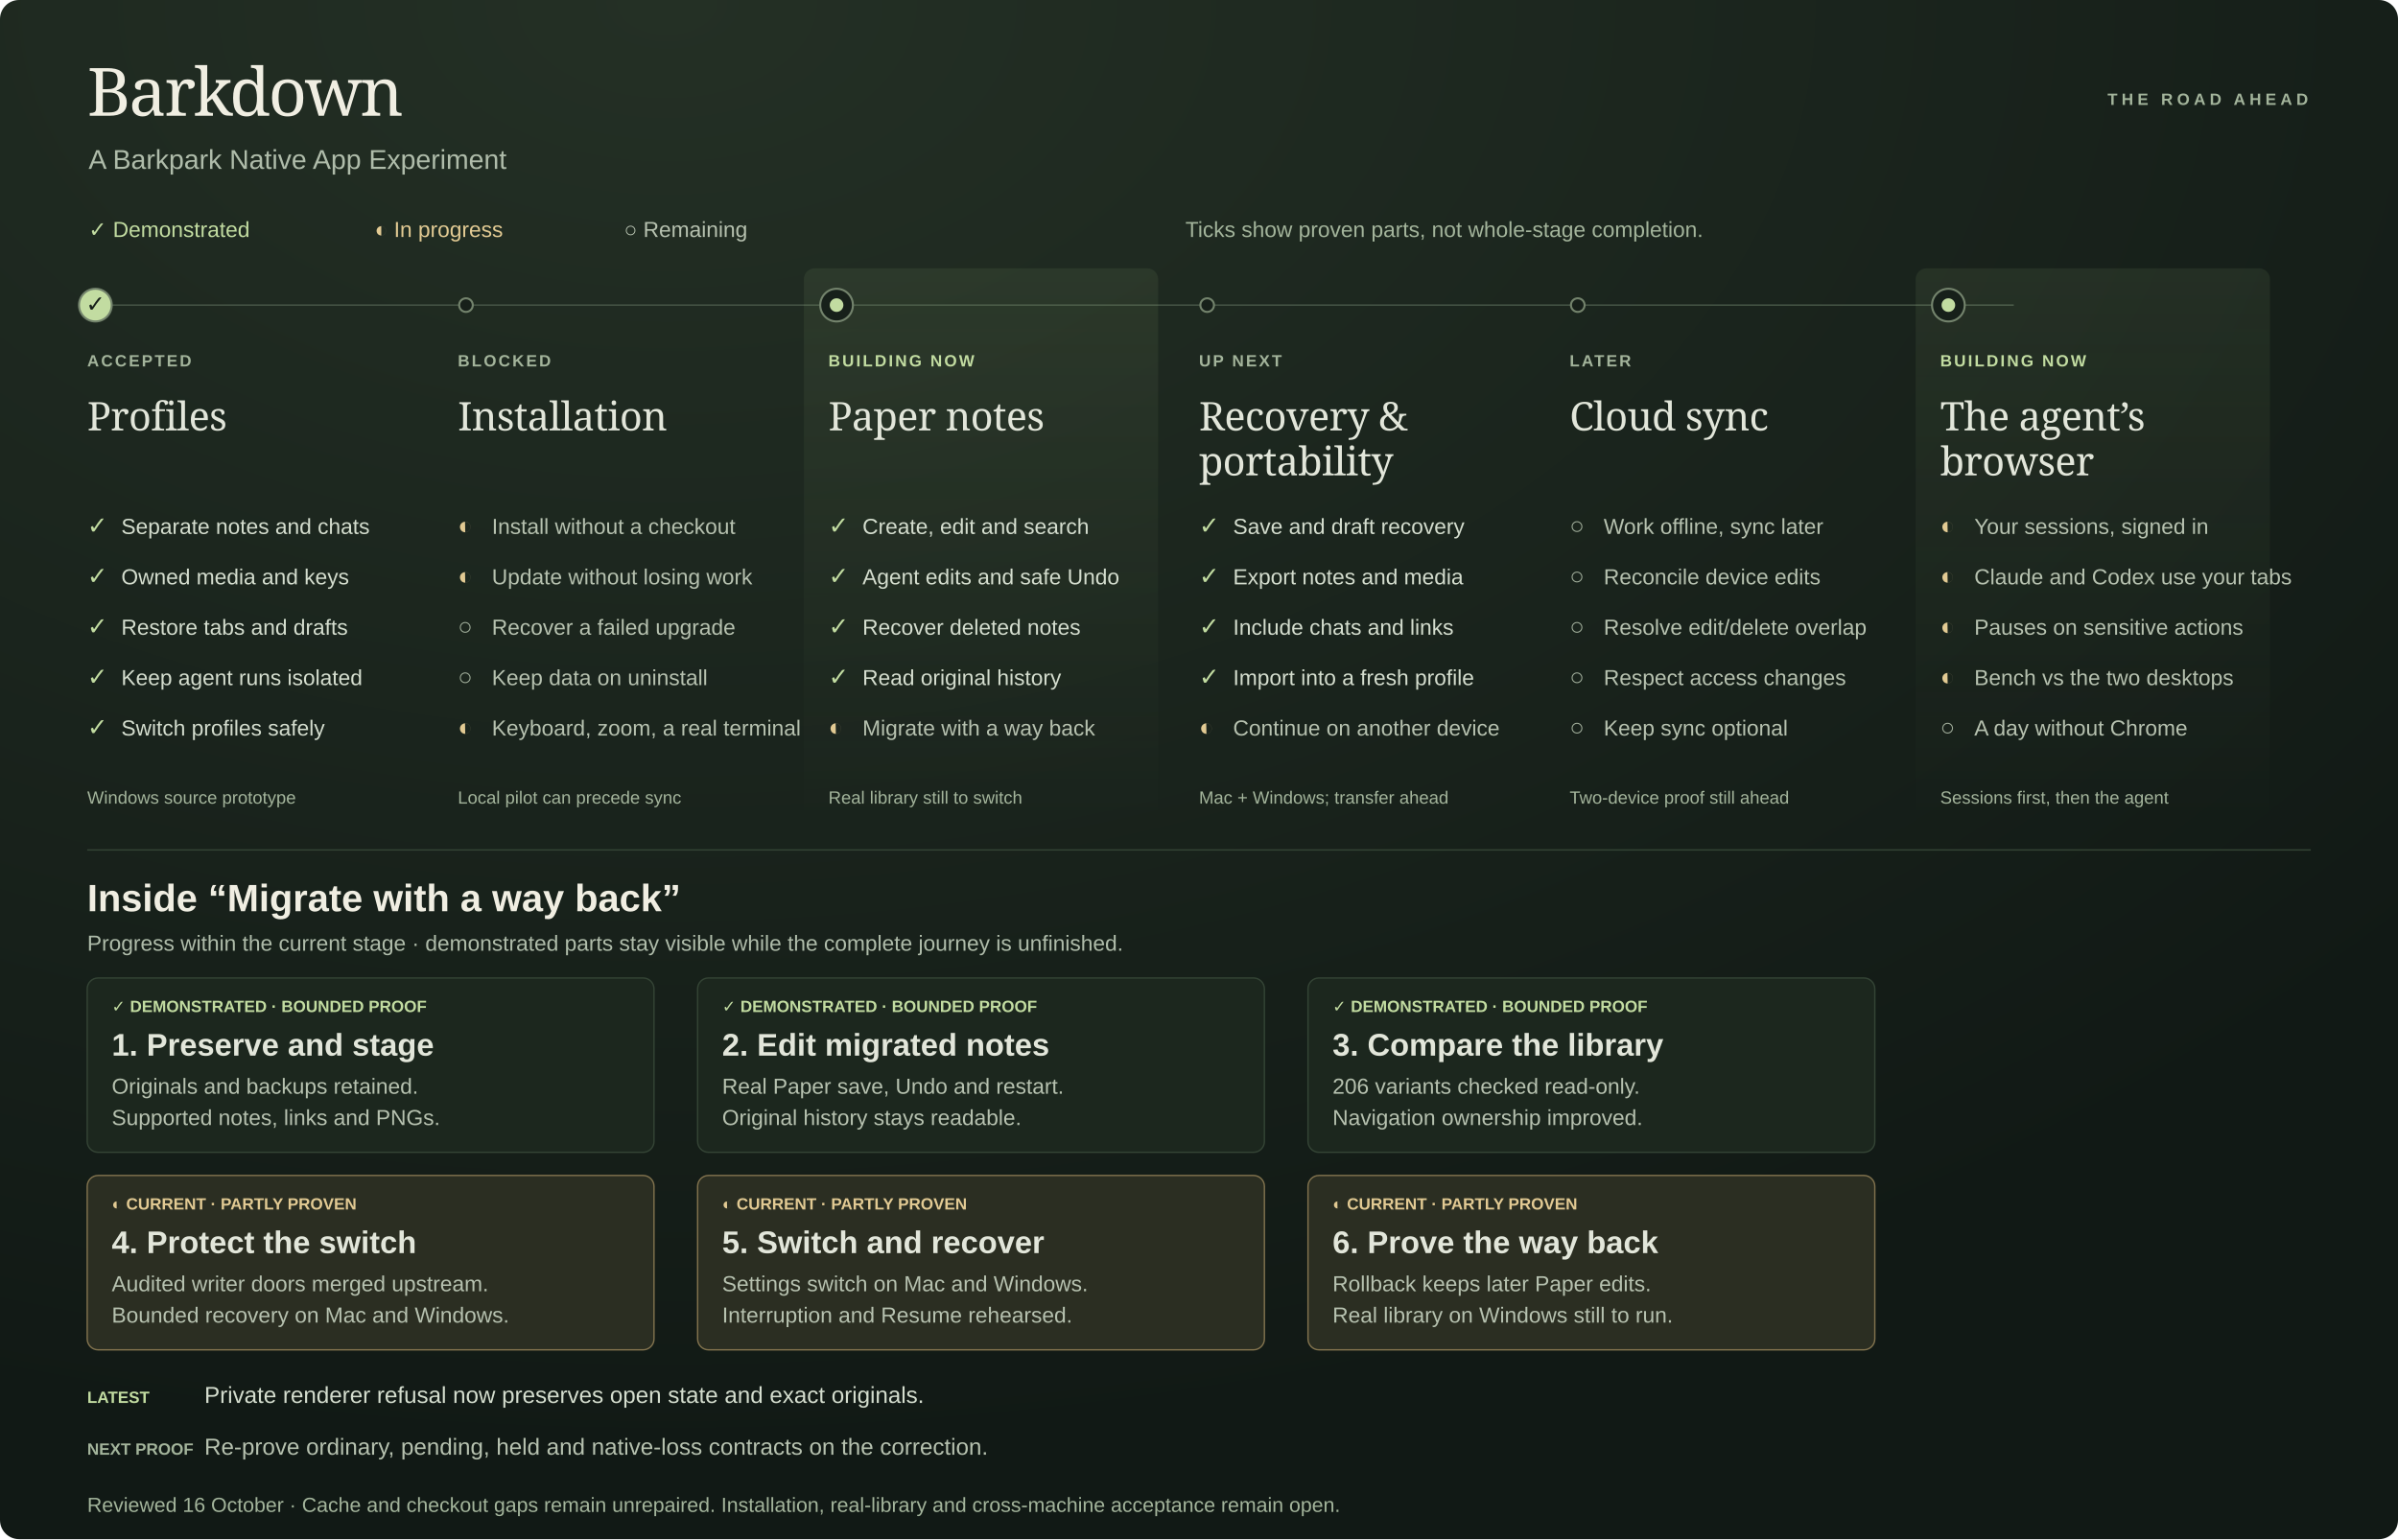
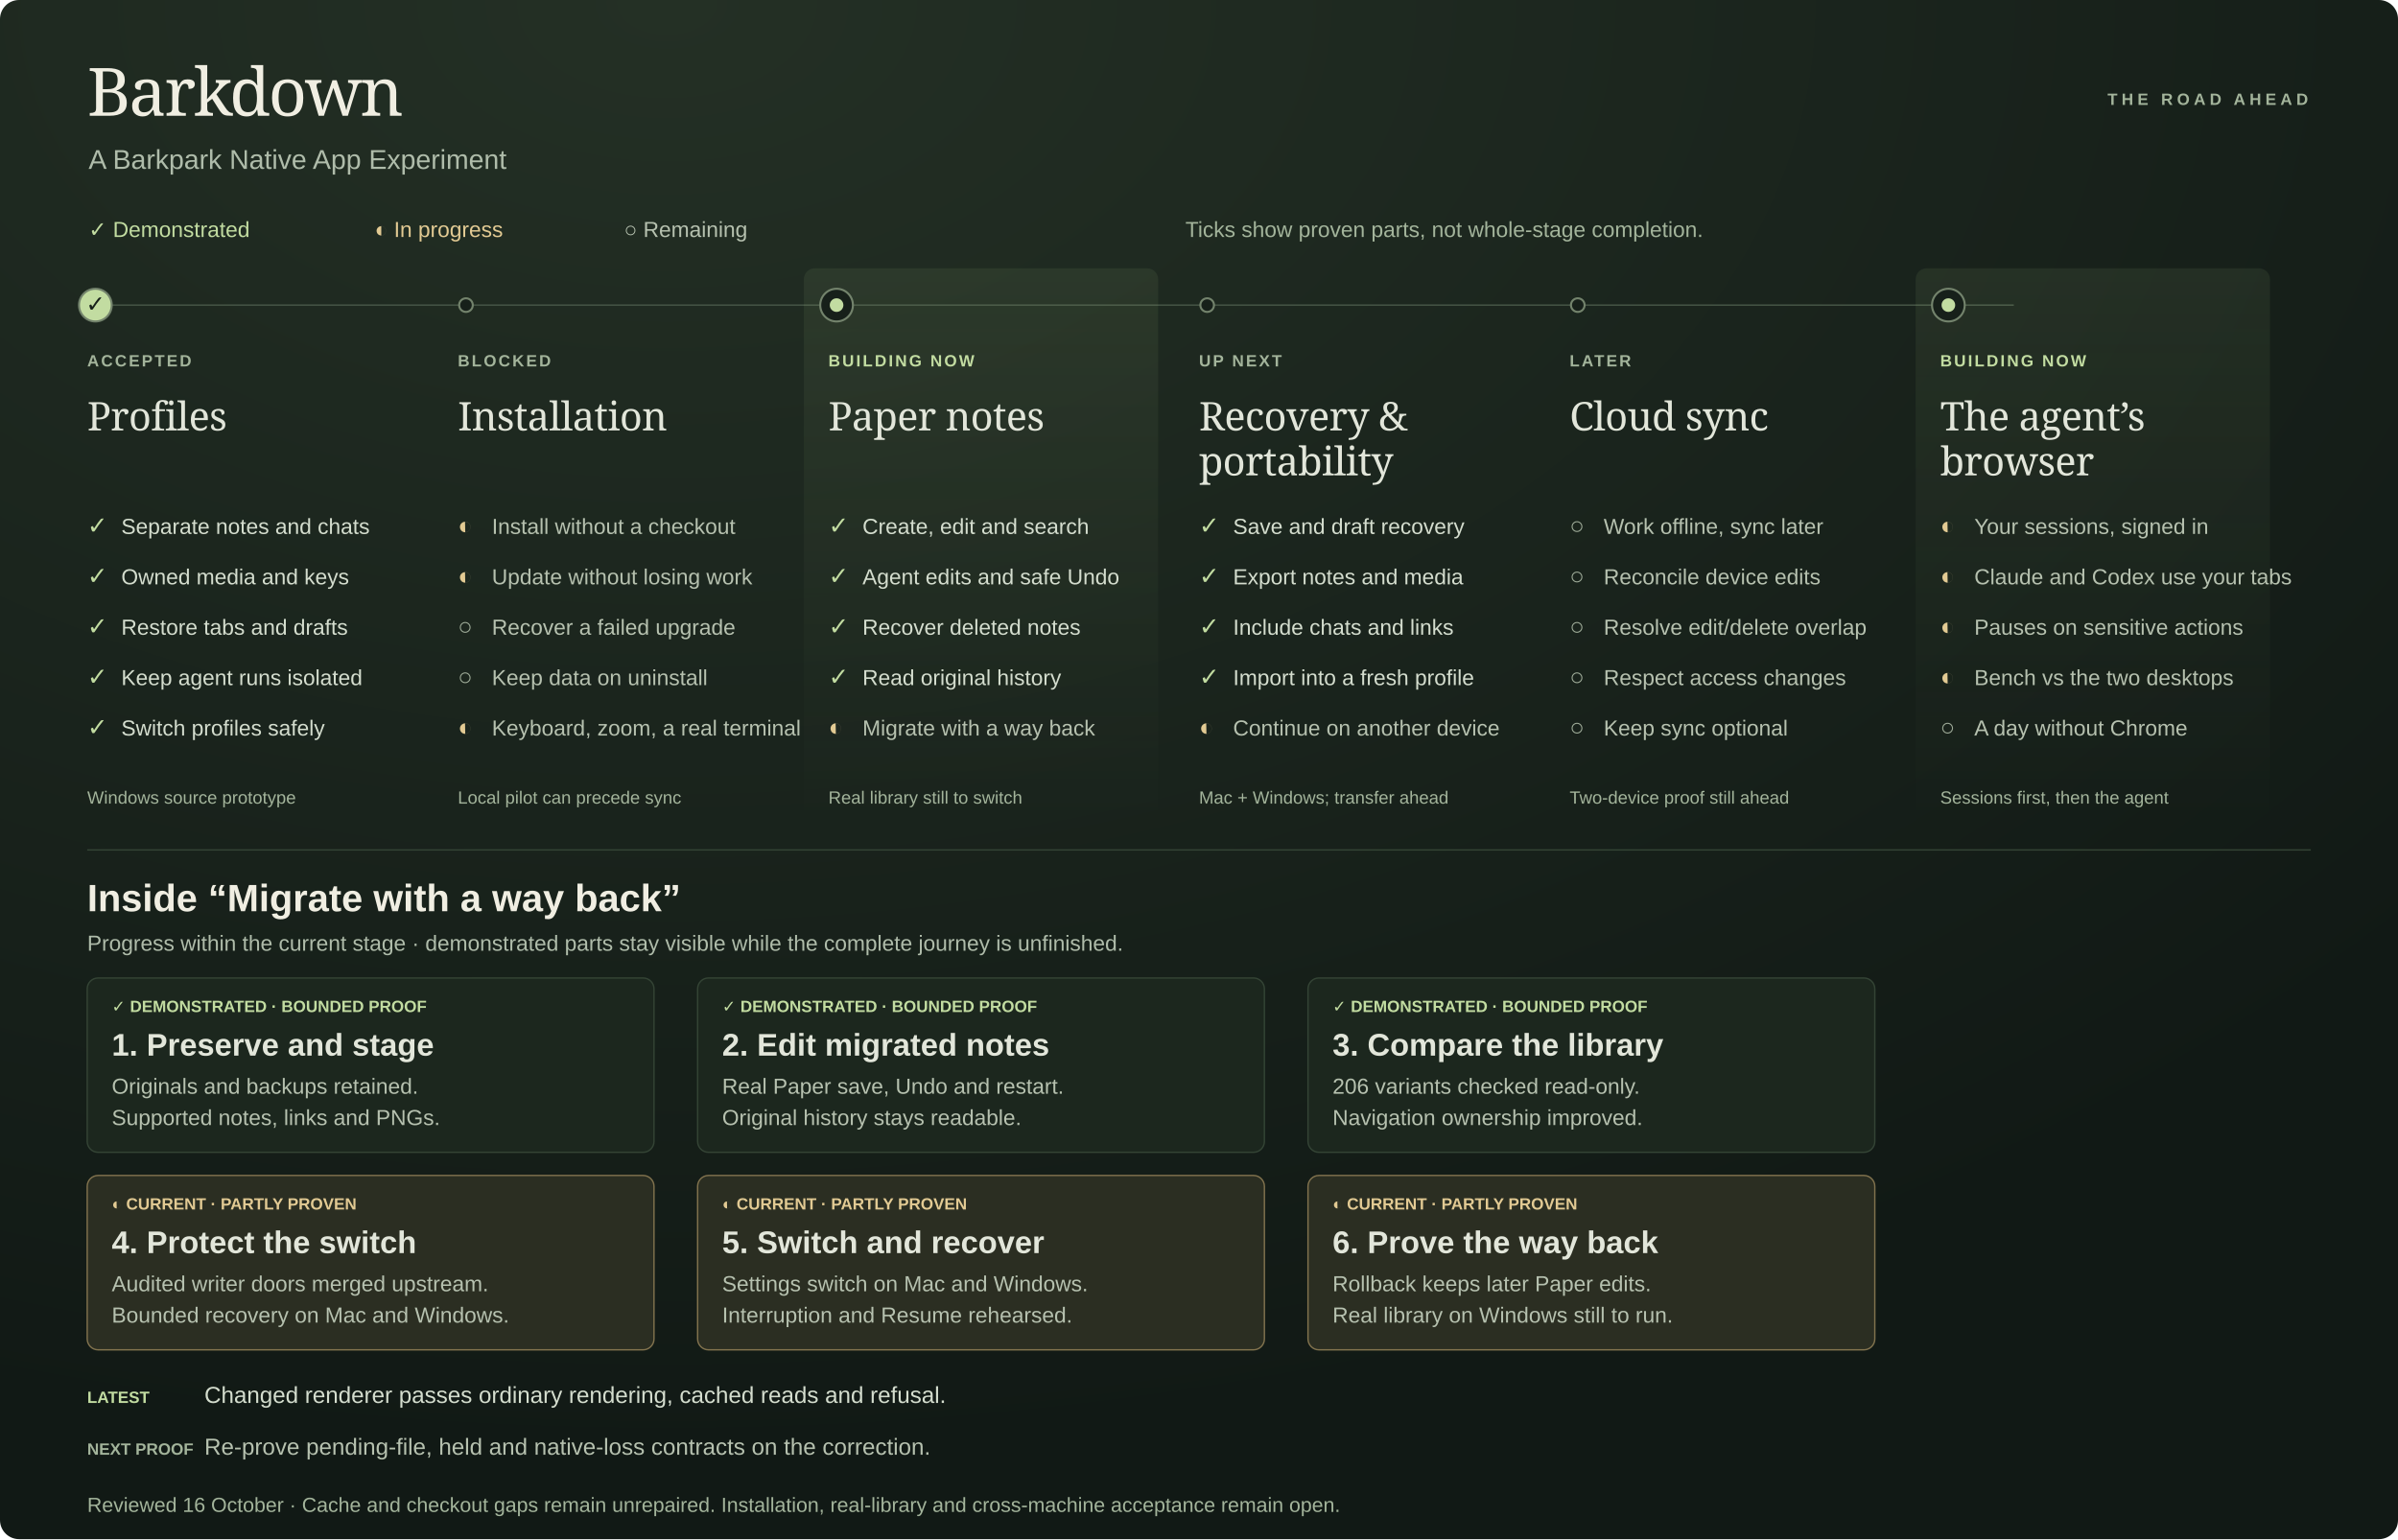
<svg xmlns="http://www.w3.org/2000/svg" width="1760" height="1130" viewBox="0 0 1760 1130" role="img" aria-labelledby="title desc">
  <defs>
    <radialGradient id="background" cx="28%" cy="0%" r="95%">
      <stop stop-color="#243025" />
      <stop offset="1" stop-color="#111915" />
    </radialGradient>
    <linearGradient id="focus" x2="0" y2="1">
      <stop stop-color="#a9c787" stop-opacity=".09" />
      <stop offset="1" stop-color="#a9c787" stop-opacity="0" />
    </linearGradient>
  </defs>
  <g font-family="Segoe UI, Arial, sans-serif">
    <rect width="1760" height="1130" rx="14" fill="url(#background)" />
    <text x="64" y="85" font-family="Georgia, serif" font-size="49" letter-spacing="-1.5" fill="#f0eee2">Barkdown</text>
    <text x="65" y="124" font-size="20" fill="#afbcaa" font-weight="400">A Barkpark Native App Experiment</text>
    <text x="1694" y="77" text-anchor="end" font-size="12" font-weight="600" letter-spacing="3" fill="#a3b49b">THE ROAD AHEAD</text>
    <text x="65" y="174" font-size="16" fill="#c2dca1" font-weight="400">✓  Demonstrated</text>
    <text x="275" y="174" font-size="16" fill="#e2ca93" font-weight="400">◐  In progress</text>
    <text x="458" y="174" font-size="16" fill="#b6c1af" font-weight="400">○  Remaining</text>
    <text x="870" y="174" font-size="16" fill="#a3b49b" font-weight="400">Ticks show proven parts, not whole-stage completion.</text>
    <path d="M70 224H1478" stroke="#475747" stroke-width="1" />
    <g data-phase="P1">
      <circle cx="70" cy="224" r="12" fill="#c2dca1" stroke="#73836c" stroke-width="1.5" />
      <text x="63" y="229" font-size="17" fill="#17201a" font-weight="600">✓</text>
      <text x="64" y="269" font-size="12" letter-spacing="1.5" font-weight="600" fill="#a3b49b">ACCEPTED</text>
      <text x="64" y="316" dy="0" font-family="Georgia, serif" font-size="29" letter-spacing="-.4" fill="#e2e6da">Profiles</text>
      <text x="64" y="392" font-size="18" fill="#c2dca1" font-weight="600">✓</text>
      <text x="89" y="392" font-size="16" fill="#d4ddce" font-weight="400">Separate notes and chats</text>
      <text x="64" y="429" font-size="18" fill="#c2dca1" font-weight="600">✓</text>
      <text x="89" y="429" font-size="16" fill="#d4ddce" font-weight="400">Owned media and keys</text>
      <text x="64" y="466" font-size="18" fill="#c2dca1" font-weight="600">✓</text>
      <text x="89" y="466" font-size="16" fill="#d4ddce" font-weight="400">Restore tabs and drafts</text>
      <text x="64" y="503" font-size="18" fill="#c2dca1" font-weight="600">✓</text>
      <text x="89" y="503" font-size="16" fill="#d4ddce" font-weight="400">Keep agent runs isolated</text>
      <text x="64" y="540" font-size="18" fill="#c2dca1" font-weight="600">✓</text>
      <text x="89" y="540" font-size="16" fill="#d4ddce" font-weight="400">Switch profiles safely</text>
      <text x="64" y="590" font-size="13" fill="#a3b49b" font-weight="400">Windows source prototype</text>
    </g>
    <g data-phase="P5">
      <circle cx="342" cy="224" r="5" fill="#17201a" stroke="#73836c" stroke-width="1.5" />
      <text x="336" y="269" font-size="12" letter-spacing="1.5" font-weight="600" fill="#a3b49b">BLOCKED</text>
      <text x="336" y="316" dy="0" font-family="Georgia, serif" font-size="29" letter-spacing="-.4" fill="#e2e6da">Installation</text>
      <text x="336" y="392" font-size="18" fill="#e2ca93" font-weight="600">◐</text>
      <text x="361" y="392" font-size="16" fill="#b6c1af" font-weight="400">Install without a checkout</text>
      <text x="336" y="429" font-size="18" fill="#e2ca93" font-weight="600">◐</text>
      <text x="361" y="429" font-size="16" fill="#b6c1af" font-weight="400">Update without losing work</text>
      <text x="336" y="466" font-size="18" fill="#9fac99" font-weight="600">○</text>
      <text x="361" y="466" font-size="16" fill="#b6c1af" font-weight="400">Recover a failed upgrade</text>
      <text x="336" y="503" font-size="18" fill="#9fac99" font-weight="600">○</text>
      <text x="361" y="503" font-size="16" fill="#b6c1af" font-weight="400">Keep data on uninstall</text>
      <text x="336" y="540" font-size="18" fill="#e2ca93" font-weight="600">◐</text>
      <text x="361" y="540" font-size="16" fill="#b6c1af" font-weight="400">Keyboard, zoom, a real terminal</text>
      <text x="336" y="590" font-size="13" fill="#a3b49b" font-weight="400">Local pilot can precede sync</text>
    </g>
    <g data-phase="P2">
      <rect x="590" y="197" width="260" height="410" rx="8" fill="url(#focus)" />
      <circle cx="614" cy="224" r="12" fill="#17201a" stroke="#73836c" stroke-width="1.5" />
      <circle cx="614" cy="224" r="5" fill="#c2dca1" />
      <text x="608" y="269" font-size="12" letter-spacing="1.5" font-weight="600" fill="#c2dca1">BUILDING NOW</text>
      <text x="608" y="316" dy="0" font-family="Georgia, serif" font-size="29" letter-spacing="-.4" fill="#e2e6da">Paper notes</text>
      <text x="608" y="392" font-size="18" fill="#c2dca1" font-weight="600">✓</text>
      <text x="633" y="392" font-size="16" fill="#d4ddce" font-weight="400">Create, edit and search</text>
      <text x="608" y="429" font-size="18" fill="#c2dca1" font-weight="600">✓</text>
      <text x="633" y="429" font-size="16" fill="#d4ddce" font-weight="400">Agent edits and safe Undo</text>
      <text x="608" y="466" font-size="18" fill="#c2dca1" font-weight="600">✓</text>
      <text x="633" y="466" font-size="16" fill="#d4ddce" font-weight="400">Recover deleted notes</text>
      <text x="608" y="503" font-size="18" fill="#c2dca1" font-weight="600">✓</text>
      <text x="633" y="503" font-size="16" fill="#d4ddce" font-weight="400">Read original history</text>
      <text x="608" y="540" font-size="18" fill="#e2ca93" font-weight="600">◐</text>
      <text x="633" y="540" font-size="16" fill="#b6c1af" font-weight="400">Migrate with a way back</text>
      <text x="608" y="590" font-size="13" fill="#a3b49b" font-weight="400">Real library still to switch</text>
    </g>
    <g data-phase="P3">
      <circle cx="886" cy="224" r="5" fill="#17201a" stroke="#73836c" stroke-width="1.5" />
      <text x="880" y="269" font-size="12" letter-spacing="1.5" font-weight="600" fill="#a3b49b">UP NEXT</text>
      <text x="880" y="316" dy="0" font-family="Georgia, serif" font-size="29" letter-spacing="-.4" fill="#e2e6da">Recovery &amp;</text>
      <text x="880" y="316" dy="33" font-family="Georgia, serif" font-size="29" letter-spacing="-.4" fill="#e2e6da">portability</text>
      <text x="880" y="392" font-size="18" fill="#c2dca1" font-weight="600">✓</text>
      <text x="905" y="392" font-size="16" fill="#d4ddce" font-weight="400">Save and draft recovery</text>
      <text x="880" y="429" font-size="18" fill="#c2dca1" font-weight="600">✓</text>
      <text x="905" y="429" font-size="16" fill="#d4ddce" font-weight="400">Export notes and media</text>
      <text x="880" y="466" font-size="18" fill="#c2dca1" font-weight="600">✓</text>
      <text x="905" y="466" font-size="16" fill="#d4ddce" font-weight="400">Include chats and links</text>
      <text x="880" y="503" font-size="18" fill="#c2dca1" font-weight="600">✓</text>
      <text x="905" y="503" font-size="16" fill="#d4ddce" font-weight="400">Import into a fresh profile</text>
      <text x="880" y="540" font-size="18" fill="#e2ca93" font-weight="600">◐</text>
      <text x="905" y="540" font-size="16" fill="#b6c1af" font-weight="400">Continue on another device</text>
      <text x="880" y="590" font-size="13" fill="#a3b49b" font-weight="400">Mac + Windows; transfer ahead</text>
    </g>
    <g data-phase="P4">
      <circle cx="1158" cy="224" r="5" fill="#17201a" stroke="#73836c" stroke-width="1.5" />
      <text x="1152" y="269" font-size="12" letter-spacing="1.5" font-weight="600" fill="#a3b49b">LATER</text>
      <text x="1152" y="316" dy="0" font-family="Georgia, serif" font-size="29" letter-spacing="-.4" fill="#e2e6da">Cloud sync</text>
      <text x="1152" y="392" font-size="18" fill="#9fac99" font-weight="600">○</text>
      <text x="1177" y="392" font-size="16" fill="#b6c1af" font-weight="400">Work offline, sync later</text>
      <text x="1152" y="429" font-size="18" fill="#9fac99" font-weight="600">○</text>
      <text x="1177" y="429" font-size="16" fill="#b6c1af" font-weight="400">Reconcile device edits</text>
      <text x="1152" y="466" font-size="18" fill="#9fac99" font-weight="600">○</text>
      <text x="1177" y="466" font-size="16" fill="#b6c1af" font-weight="400">Resolve edit/delete overlap</text>
      <text x="1152" y="503" font-size="18" fill="#9fac99" font-weight="600">○</text>
      <text x="1177" y="503" font-size="16" fill="#b6c1af" font-weight="400">Respect access changes</text>
      <text x="1152" y="540" font-size="18" fill="#9fac99" font-weight="600">○</text>
      <text x="1177" y="540" font-size="16" fill="#b6c1af" font-weight="400">Keep sync optional</text>
      <text x="1152" y="590" font-size="13" fill="#a3b49b" font-weight="400">Two-device proof still ahead</text>
    </g>
    <g data-phase="P6">
      <rect x="1406" y="197" width="260" height="410" rx="8" fill="url(#focus)" />
      <circle cx="1430" cy="224" r="12" fill="#17201a" stroke="#73836c" stroke-width="1.5" />
      <circle cx="1430" cy="224" r="5" fill="#c2dca1" />
      <text x="1424" y="269" font-size="12" letter-spacing="1.5" font-weight="600" fill="#c2dca1">BUILDING NOW</text>
      <text x="1424" y="316" dy="0" font-family="Georgia, serif" font-size="29" letter-spacing="-.4" fill="#e2e6da">The agent’s</text>
      <text x="1424" y="316" dy="33" font-family="Georgia, serif" font-size="29" letter-spacing="-.4" fill="#e2e6da">browser</text>
      <text x="1424" y="392" font-size="18" fill="#e2ca93" font-weight="600">◐</text>
      <text x="1449" y="392" font-size="16" fill="#b6c1af" font-weight="400">Your sessions, signed in</text>
      <text x="1424" y="429" font-size="18" fill="#e2ca93" font-weight="600">◐</text>
      <text x="1449" y="429" font-size="16" fill="#b6c1af" font-weight="400">Claude and Codex use your tabs</text>
      <text x="1424" y="466" font-size="18" fill="#e2ca93" font-weight="600">◐</text>
      <text x="1449" y="466" font-size="16" fill="#b6c1af" font-weight="400">Pauses on sensitive actions</text>
      <text x="1424" y="503" font-size="18" fill="#e2ca93" font-weight="600">◐</text>
      <text x="1449" y="503" font-size="16" fill="#b6c1af" font-weight="400">Bench vs the two desktops</text>
      <text x="1424" y="540" font-size="18" fill="#9fac99" font-weight="600">○</text>
      <text x="1449" y="540" font-size="16" fill="#b6c1af" font-weight="400">A day without Chrome</text>
      <text x="1424" y="590" font-size="13" fill="#a3b49b" font-weight="400">Sessions first, then the agent</text>
    </g>
    <path d="M64 624H1696" stroke="#344435" />
    <text x="64" y="669" font-size="28" fill="#f0eee2" font-weight="600">Inside “Migrate with a way back”</text>
    <text x="64" y="698" font-size="16" fill="#afbcaa" font-weight="400">Progress within the current stage · demonstrated parts stay visible while the complete journey is unfinished.</text>
    <g data-migration-step="1">
      <rect x="64" y="718" width="416" height="128" rx="8" fill="#1c271e" stroke="#344435" />
      <text x="82" y="743" font-size="12" fill="#c2dca1" font-weight="600">✓  DEMONSTRATED · BOUNDED PROOF</text>
      <text x="82" y="775" font-size="23" fill="#e2e6da" font-weight="600">1. Preserve and stage</text>
      <text x="82" y="803" font-size="16" fill="#b6c1af" font-weight="400">Originals and backups retained.</text>
      <text x="82" y="826" font-size="16" fill="#b6c1af" font-weight="400">Supported notes, links and PNGs.</text>
    </g>
    <g data-migration-step="2">
      <rect x="512" y="718" width="416" height="128" rx="8" fill="#1c271e" stroke="#344435" />
      <text x="530" y="743" font-size="12" fill="#c2dca1" font-weight="600">✓  DEMONSTRATED · BOUNDED PROOF</text>
      <text x="530" y="775" font-size="23" fill="#e2e6da" font-weight="600">2. Edit migrated notes</text>
      <text x="530" y="803" font-size="16" fill="#b6c1af" font-weight="400">Real Paper save, Undo and restart.</text>
      <text x="530" y="826" font-size="16" fill="#b6c1af" font-weight="400">Original history stays readable.</text>
    </g>
    <g data-migration-step="3">
      <rect x="960" y="718" width="416" height="128" rx="8" fill="#1c271e" stroke="#344435" />
      <text x="978" y="743" font-size="12" fill="#c2dca1" font-weight="600">✓  DEMONSTRATED · BOUNDED PROOF</text>
      <text x="978" y="775" font-size="23" fill="#e2e6da" font-weight="600">3. Compare the library</text>
      <text x="978" y="803" font-size="16" fill="#b6c1af" font-weight="400">206 variants checked read-only.</text>
      <text x="978" y="826" font-size="16" fill="#b6c1af" font-weight="400">Navigation ownership improved.</text>
    </g>
    <g data-migration-step="4">
      <rect x="64" y="863" width="416" height="128" rx="8" fill="#2b2e22" stroke="#82734e" />
      <text x="82" y="888" font-size="12" fill="#e2ca93" font-weight="600">◐  CURRENT · PARTLY PROVEN</text>
      <text x="82" y="920" font-size="23" fill="#e2e6da" font-weight="600">4. Protect the switch</text>
      <text x="82" y="948" font-size="16" fill="#b6c1af" font-weight="400">Audited writer doors merged upstream.</text>
      <text x="82" y="971" font-size="16" fill="#b6c1af" font-weight="400">Bounded recovery on Mac and Windows.</text>
    </g>
    <g data-migration-step="5">
      <rect x="512" y="863" width="416" height="128" rx="8" fill="#2b2e22" stroke="#82734e" />
      <text x="530" y="888" font-size="12" fill="#e2ca93" font-weight="600">◐  CURRENT · PARTLY PROVEN</text>
      <text x="530" y="920" font-size="23" fill="#e2e6da" font-weight="600">5. Switch and recover</text>
      <text x="530" y="948" font-size="16" fill="#b6c1af" font-weight="400">Settings switch on Mac and Windows.</text>
      <text x="530" y="971" font-size="16" fill="#b6c1af" font-weight="400">Interruption and Resume rehearsed.</text>
    </g>
    <g data-migration-step="6">
      <rect x="960" y="863" width="416" height="128" rx="8" fill="#2b2e22" stroke="#82734e" />
      <text x="978" y="888" font-size="12" fill="#e2ca93" font-weight="600">◐  CURRENT · PARTLY PROVEN</text>
      <text x="978" y="920" font-size="23" fill="#e2e6da" font-weight="600">6. Prove the way back</text>
      <text x="978" y="948" font-size="16" fill="#b6c1af" font-weight="400">Rollback keeps later Paper edits.</text>
      <text x="978" y="971" font-size="16" fill="#b6c1af" font-weight="400">Real library on Windows still to run.</text>
    </g>
    <text x="64" y="1030" font-size="12" fill="#c2dca1" font-weight="600">LATEST</text>
-     <text x="150" y="1030" font-size="17" fill="#d4ddce" font-weight="400">Private renderer refusal now preserves open state and exact originals.</text>
+     <text x="150" y="1030" font-size="17" fill="#d4ddce" font-weight="400">Changed renderer passes ordinary rendering, cached reads and refusal.</text>
    <text x="64" y="1068" font-size="12" fill="#a3b49b" font-weight="600">NEXT PROOF</text>
-     <text x="150" y="1068" font-size="17" fill="#b6c1af" font-weight="400">Re-prove ordinary, pending, held and native-loss contracts on the correction.</text>
+     <text x="150" y="1068" font-size="17" fill="#b6c1af" font-weight="400">Re-prove pending-file, held and native-loss contracts on the correction.</text>
    <text x="64" y="1110" font-size="15" fill="#a3b49b" font-weight="400">Reviewed 16 October · Cache and checkout gaps remain unrepaired. Installation, real-library and cross-machine acceptance remain open.</text>
  </g>
</svg>
